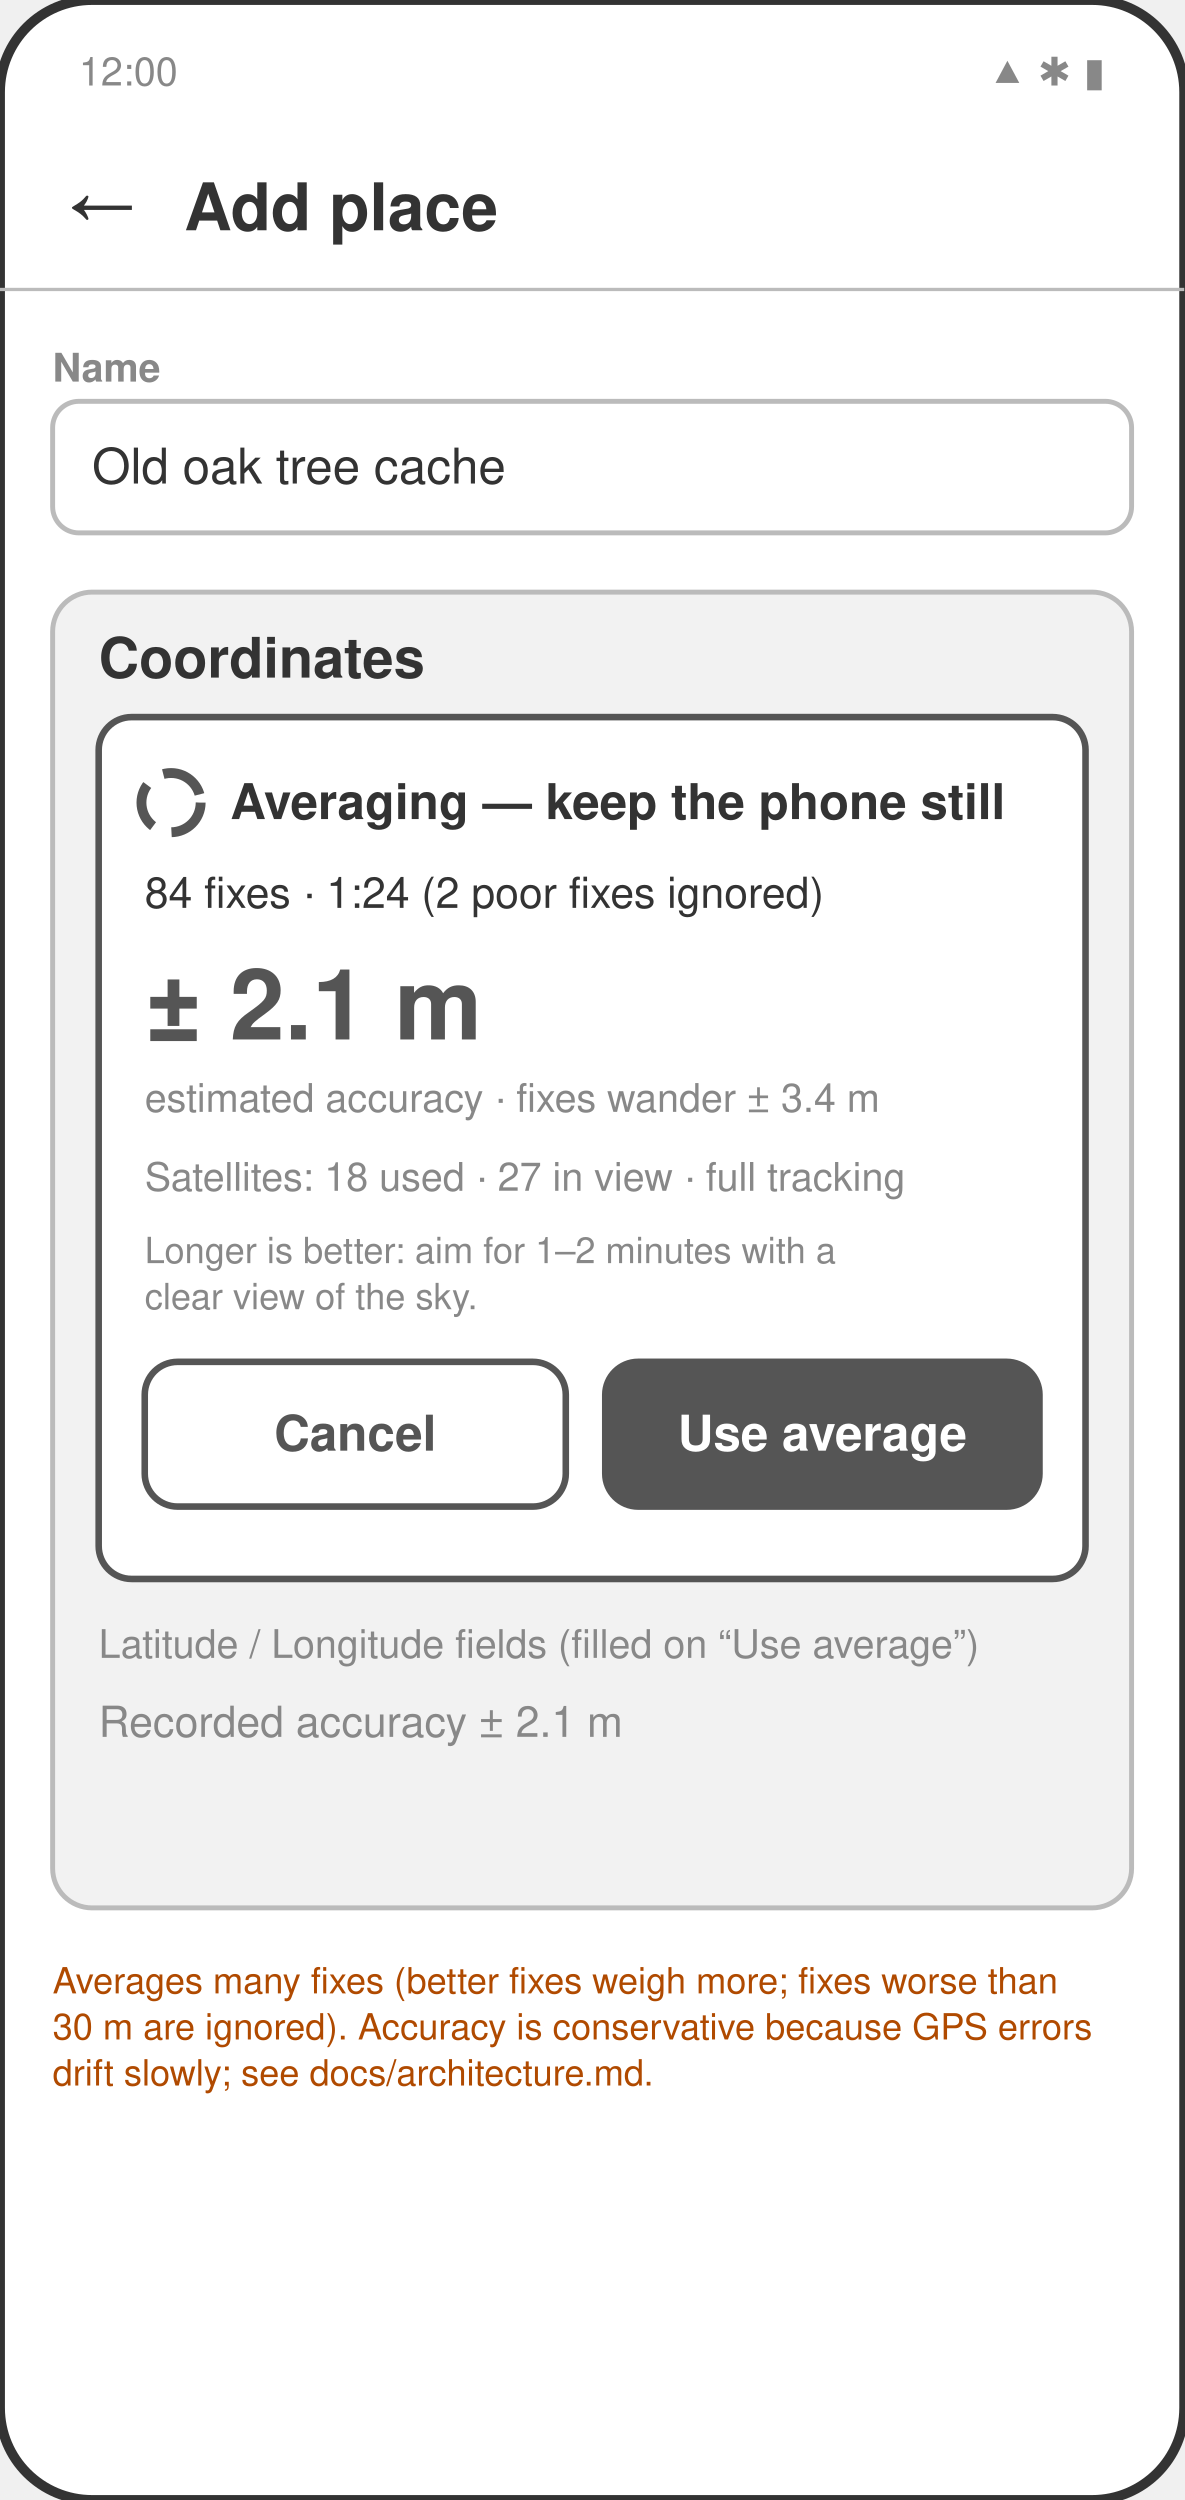
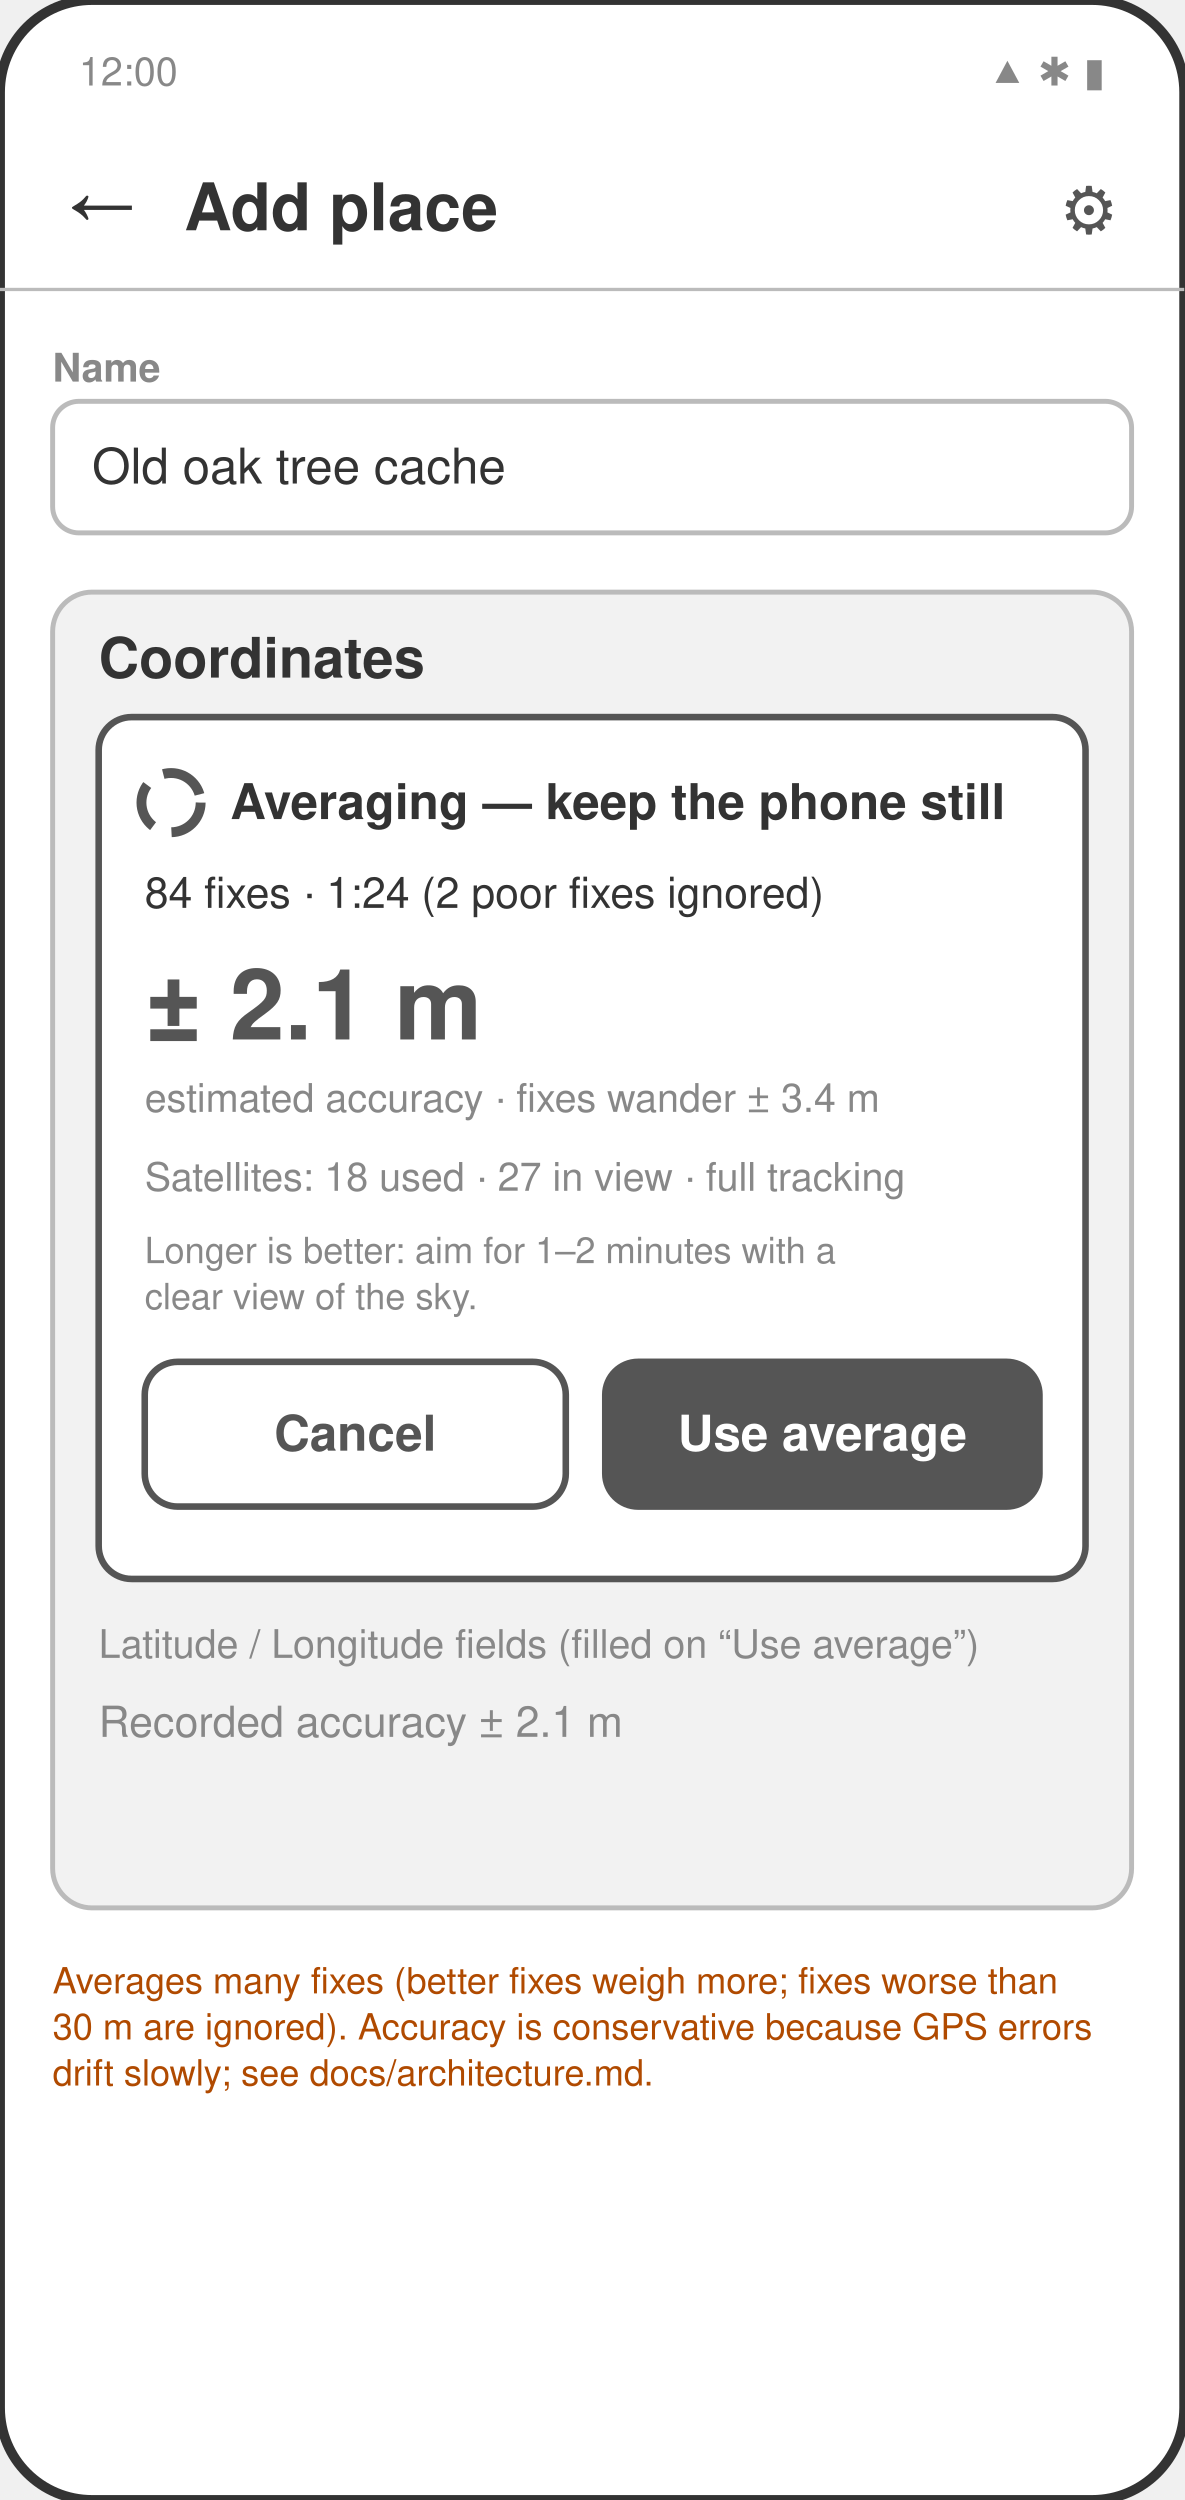
<svg xmlns="http://www.w3.org/2000/svg" width="360" height="760" viewBox="0 0 360 760">
  <rect width="360" height="760" rx="28" fill="#fff" stroke="#333" stroke-width="3" />
  <text x="24" y="26" font-family="Helvetica, Arial, sans-serif" font-size="12" fill="#888">12:00</text>
  <text x="336" y="26" font-family="Helvetica, Arial, sans-serif" font-size="12" fill="#888" text-anchor="end">▲ ✱ ▮</text>
  <line x1="0" y1="88" x2="360" y2="88" stroke="#bbb" />
  <text x="56" y="70" font-family="Helvetica, Arial, sans-serif" font-size="20" font-weight="bold" fill="#333">Add place</text>
  <text x="20" y="70" font-family="Helvetica, Arial, sans-serif" font-size="22" fill="#333">←</text>
+   <text x="340" y="71" font-family="Helvetica, Arial, sans-serif" font-size="20" fill="#555" text-anchor="end">⚙</text>
  <text x="16" y="116" font-family="Helvetica, Arial, sans-serif" font-size="12" fill="#888" font-weight="bold" text-anchor="start">Name</text>
  <rect x="16" y="122" width="328" height="40" rx="8" fill="#fff" stroke="#bbb" stroke-width="1.5" />
  <text x="28" y="147.0" font-family="Helvetica, Arial, sans-serif" font-size="15" fill="#333" font-weight="normal" text-anchor="start">Old oak tree cache</text>
  <rect x="16" y="180" width="328" height="400" rx="12" fill="#f2f2f2" stroke="#bbb" stroke-width="1.5" />
  <text x="30" y="206" font-family="Helvetica, Arial, sans-serif" font-size="17" fill="#333" font-weight="bold" text-anchor="start">Coordinates</text>
  <rect x="30" y="218" width="300" height="262" rx="10" fill="#fff" stroke="#555" stroke-width="2" />
  <circle cx="52" cy="244" r="9" fill="none" stroke="#555" stroke-width="3" stroke-dasharray="14 6" />
  <text x="70" y="249" font-family="Helvetica, Arial, sans-serif" font-size="15" fill="#333" font-weight="bold" text-anchor="start">Averaging — keep the phone still</text>
  <text x="44" y="276" font-family="Helvetica, Arial, sans-serif" font-size="13" fill="#333" font-weight="normal" text-anchor="start">84 fixes · 1:24 (2 poor fixes ignored)</text>
  <text x="44" y="316" font-family="Helvetica, Arial, sans-serif" font-size="30" fill="#555" font-weight="bold" text-anchor="start">± 2.1 m</text>
  <text x="44" y="338" font-family="Helvetica, Arial, sans-serif" font-size="12" fill="#888" font-weight="normal" text-anchor="start">estimated accuracy · fixes wander ± 3.4 m</text>
  <text x="44" y="362" font-family="Helvetica, Arial, sans-serif" font-size="12" fill="#888" font-weight="normal" text-anchor="start">Satellites: 18 used · 27 in view · full tracking</text>
  <text x="44" y="384" font-family="Helvetica, Arial, sans-serif" font-size="11" fill="#888" font-weight="normal" text-anchor="start">Longer is better: aim for 1–2 minutes with a</text>
  <text x="44" y="398" font-family="Helvetica, Arial, sans-serif" font-size="11" fill="#888" font-weight="normal" text-anchor="start">clear view of the sky.</text>
  <rect x="44" y="414" width="128" height="44" rx="10" fill="none" stroke="#555" stroke-width="2" />
  <text x="108.0" y="441.0" font-family="Helvetica, Arial, sans-serif" font-size="15" fill="#555" font-weight="bold" text-anchor="middle">Cancel</text>
  <rect x="184" y="414" width="132" height="44" rx="10" fill="#555" stroke="#555" stroke-width="2" />
  <text x="250.0" y="441.0" font-family="Helvetica, Arial, sans-serif" font-size="15" fill="#fff" font-weight="bold" text-anchor="middle">Use average</text>
  <text x="30" y="504" font-family="Helvetica, Arial, sans-serif" font-size="12" fill="#888" font-weight="normal" text-anchor="start">Latitude / Longitude fields (filled on “Use average”)</text>
  <text x="30" y="528" font-family="Helvetica, Arial, sans-serif" font-size="13" fill="#888" font-weight="normal" text-anchor="start">Recorded accuracy ± 2.1 m</text>
  <text x="16" y="606" font-family="Helvetica, Arial, sans-serif" font-size="11" fill="#b04a00" font-weight="normal" text-anchor="start">Averages many fixes (better fixes weigh more; fixes worse than</text>
  <text x="16" y="620" font-family="Helvetica, Arial, sans-serif" font-size="11" fill="#b04a00" font-weight="normal" text-anchor="start">30 m are ignored). Accuracy is conservative because GPS errors</text>
  <text x="16" y="634" font-family="Helvetica, Arial, sans-serif" font-size="11" fill="#b04a00" font-weight="normal" text-anchor="start">drift slowly; see docs/architecture.md.</text>
</svg>
